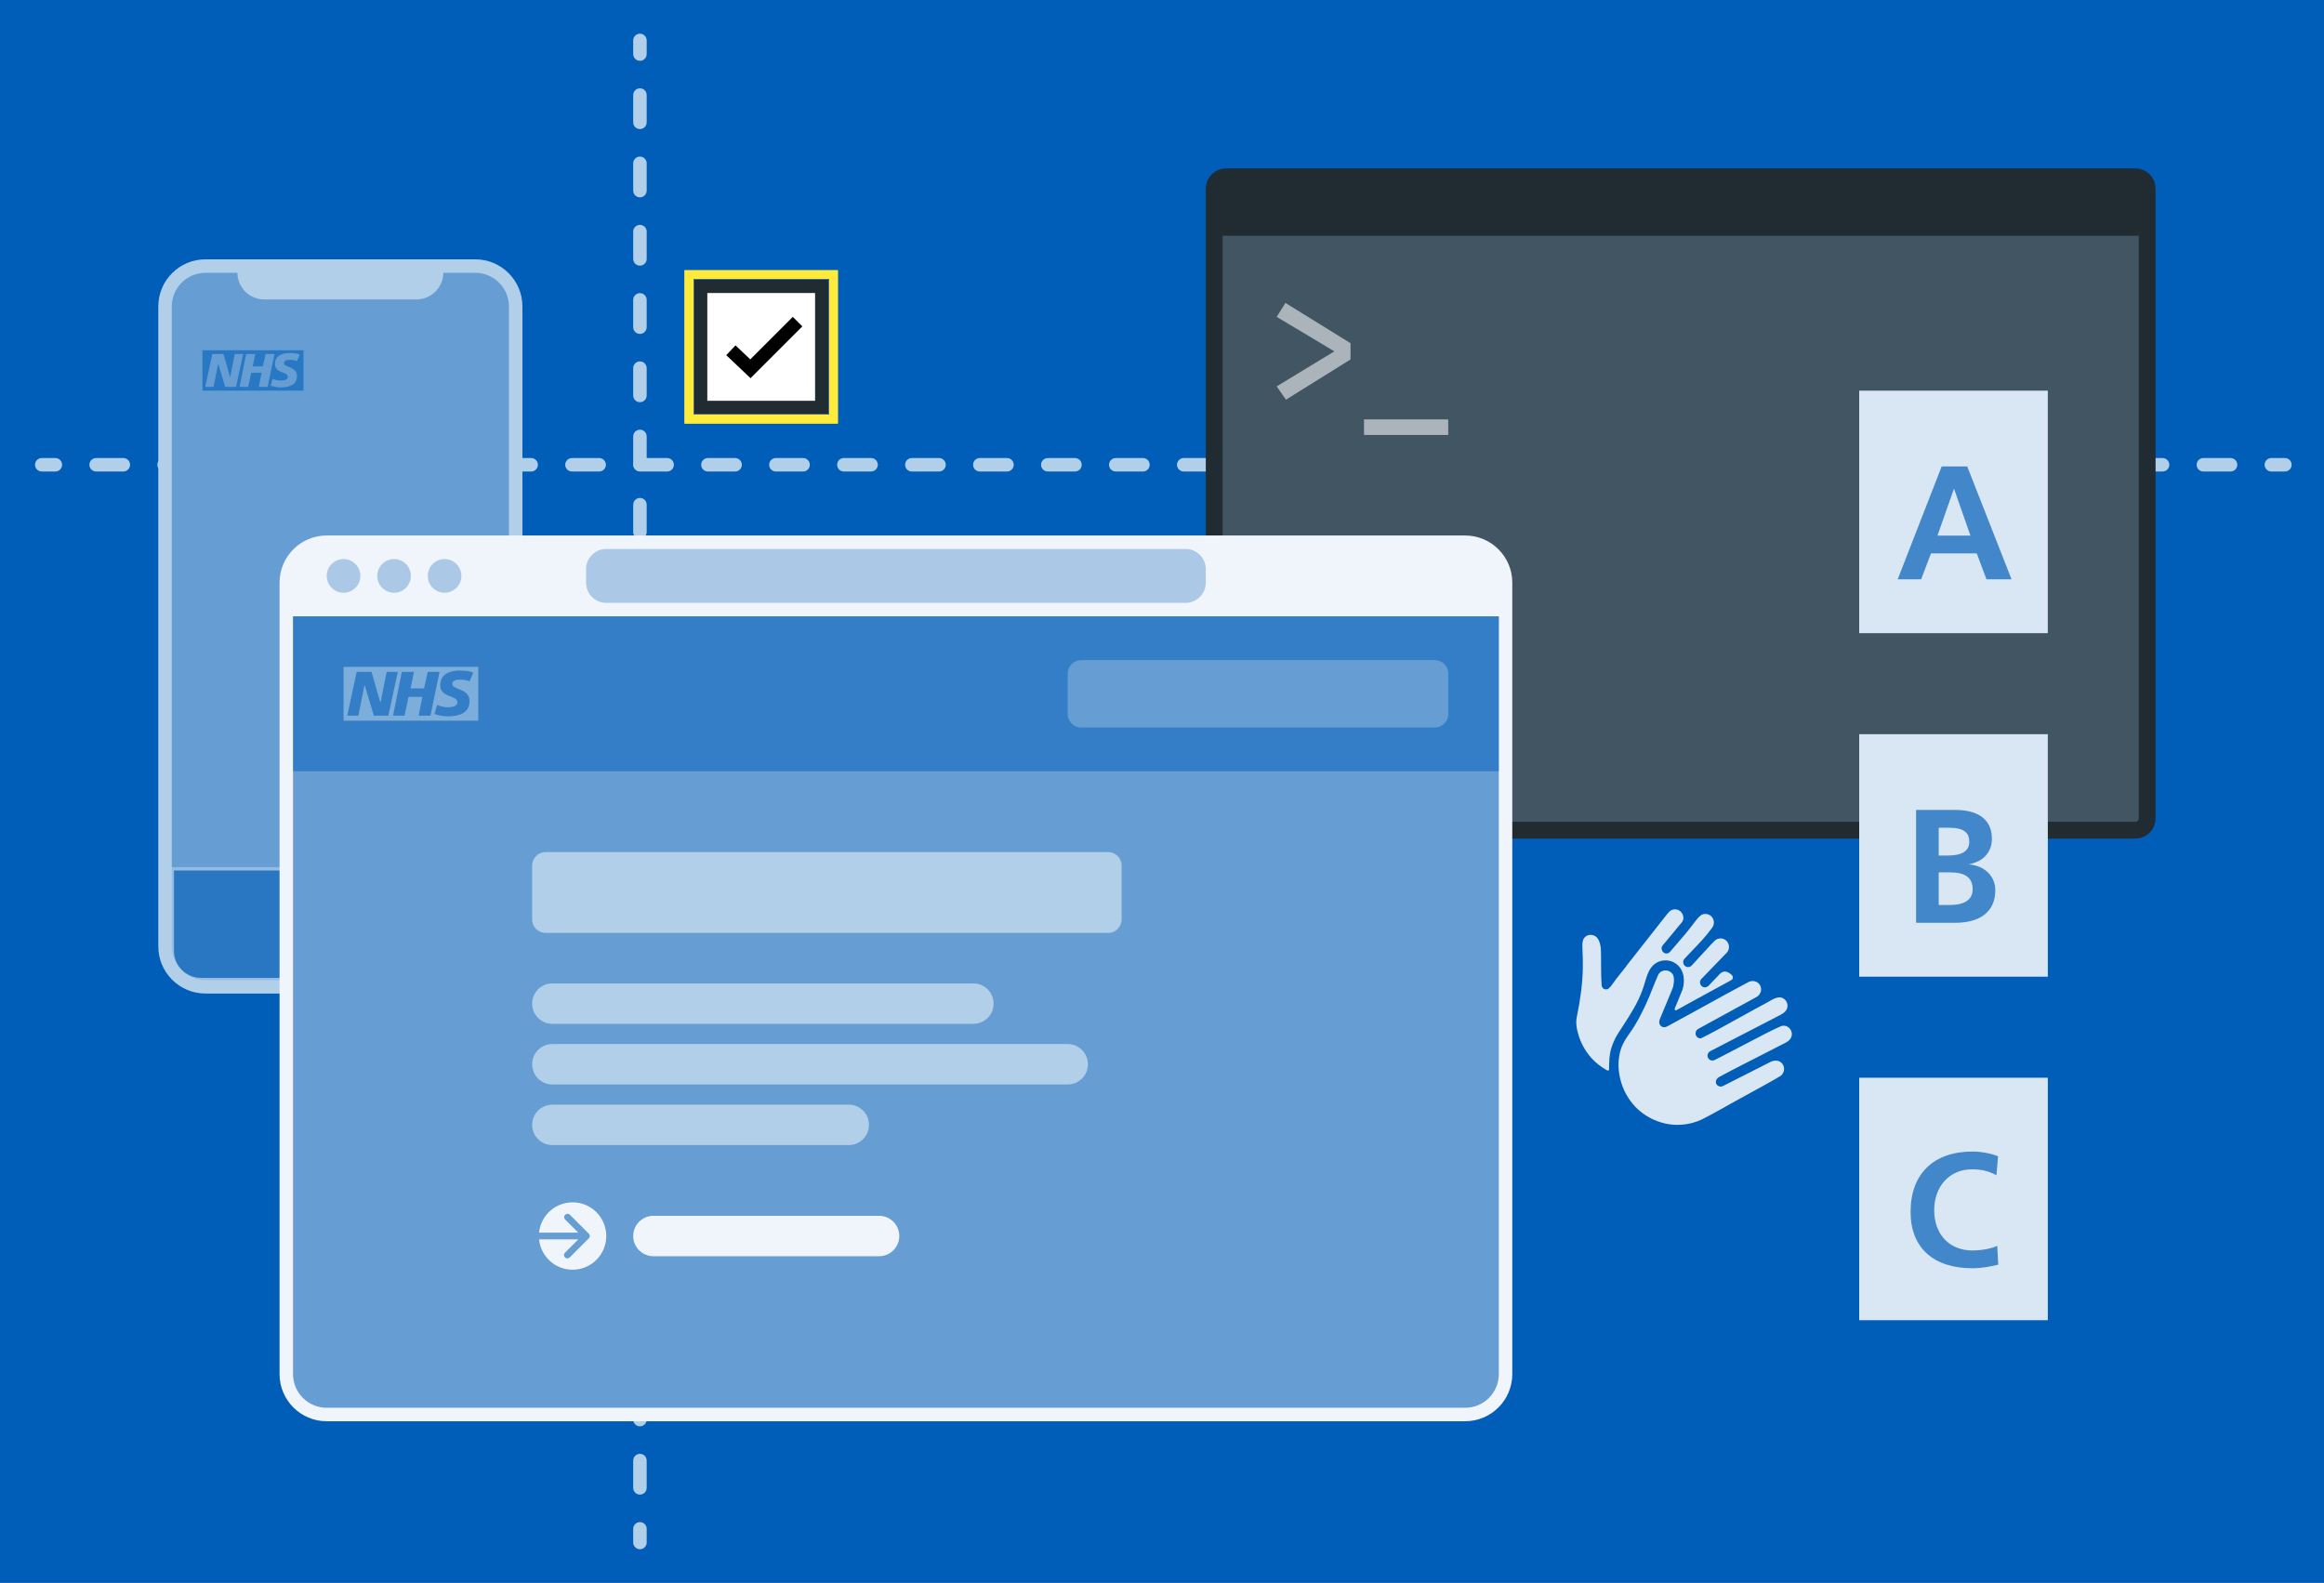
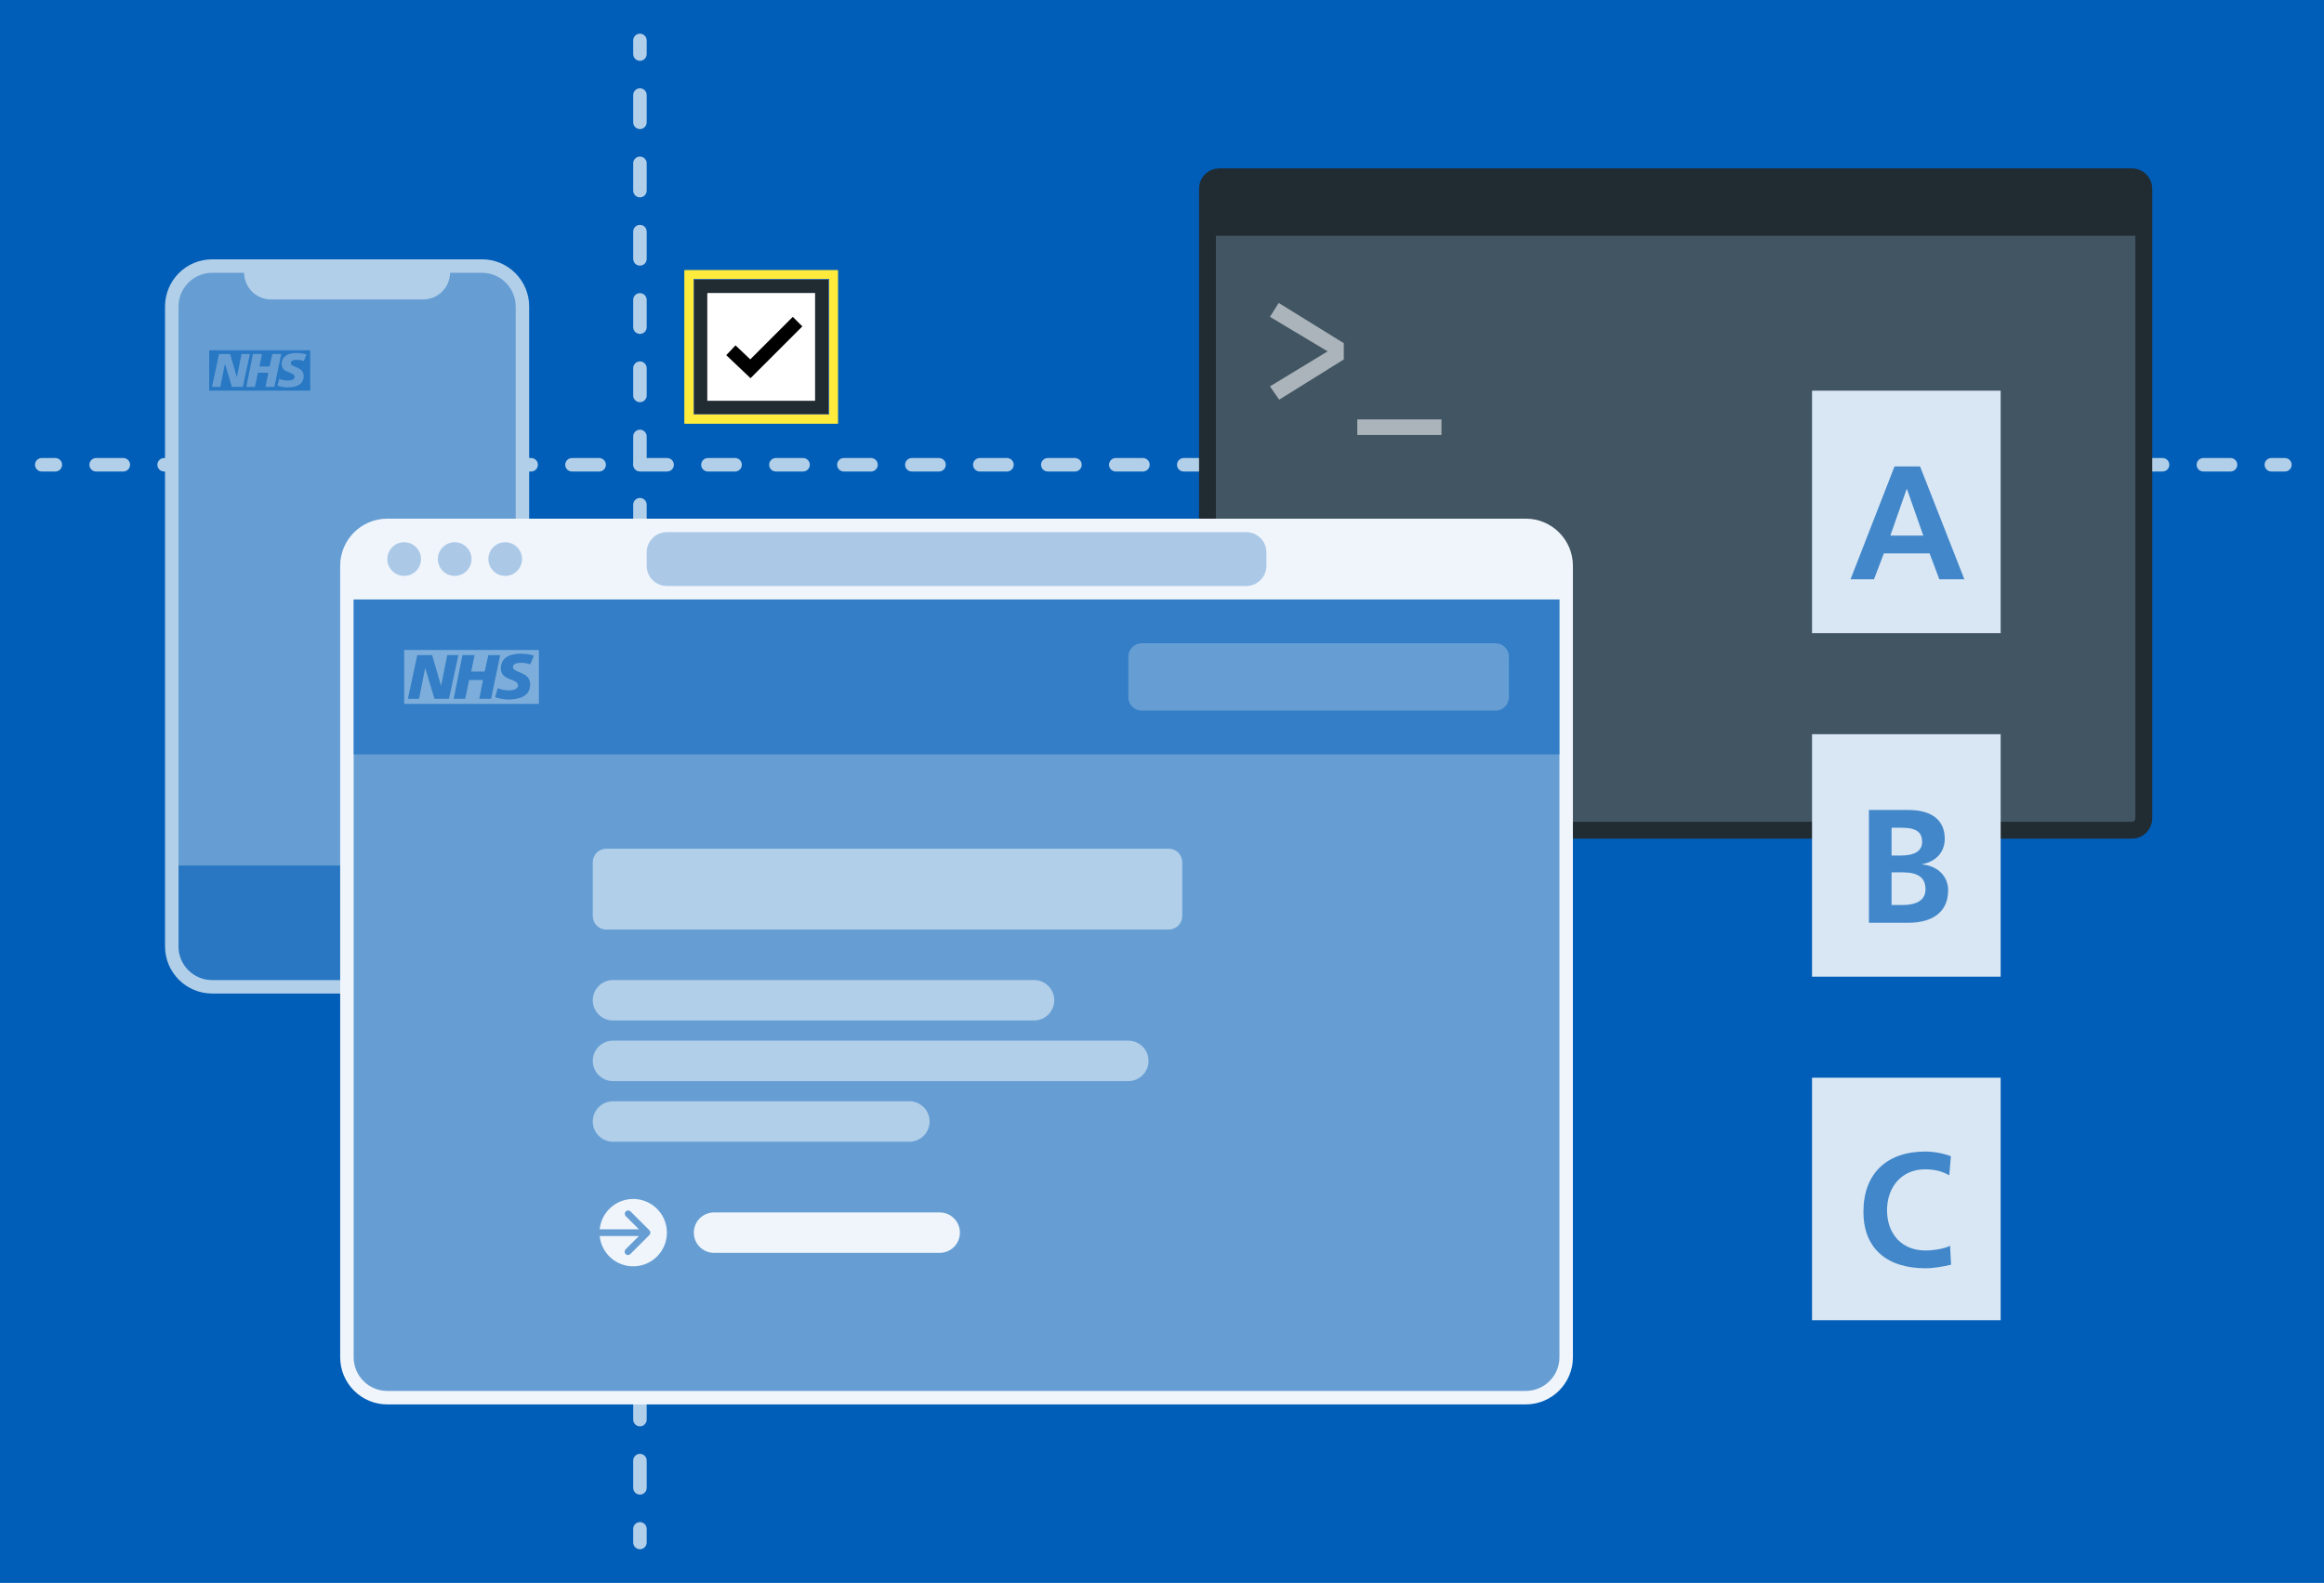
<svg xmlns="http://www.w3.org/2000/svg" width="690" height="470" viewBox="0 0 690 470" fill="none">
  <rect width="690" height="470" fill="#005EB8" />
  <path d="M16.435 136C17.539 136 18.435 136.895 18.435 138C18.435 139.105 17.539 140 16.435 140H12.398C11.294 140 10.398 139.105 10.398 138C10.398 136.895 11.294 136 12.398 136H16.435ZM36.616 136C37.721 136 38.616 136.895 38.616 138C38.616 139.105 37.721 140 36.616 140H28.544C27.439 140 26.544 139.105 26.544 138C26.544 136.895 27.439 136 28.544 136H36.616ZM56.799 136C57.903 136 58.799 136.896 58.799 138C58.799 139.104 57.903 140 56.799 140H48.726C47.621 140 46.726 139.105 46.726 138C46.726 136.895 47.621 136 48.726 136H56.799ZM76.981 136C78.085 136 78.981 136.896 78.981 138C78.981 139.104 78.085 140 76.981 140H68.907C67.803 140 66.907 139.104 66.907 138C66.907 136.896 67.803 136 68.907 136H76.981ZM97.162 136C98.267 136 99.162 136.895 99.162 138C99.162 139.105 98.267 140 97.162 140H89.089C87.984 140 87.089 139.104 87.089 138C87.089 136.896 87.984 136 89.089 136H97.162ZM117.344 136C118.448 136 119.344 136.895 119.344 138C119.344 139.105 118.448 140 117.344 140H109.271C108.167 140 107.271 139.105 107.271 138C107.271 136.895 108.167 136 109.271 136H117.344ZM137.525 136C138.63 136 139.525 136.895 139.525 138C139.525 139.105 138.63 140 137.525 140H129.453C128.349 140 127.453 139.105 127.453 138C127.453 136.895 128.349 136 129.453 136H137.525ZM157.708 136C158.812 136 159.708 136.896 159.708 138C159.708 139.104 158.812 140 157.708 140H149.635C148.53 140 147.635 139.105 147.635 138C147.635 136.895 148.53 136 149.635 136H157.708ZM177.89 136C178.994 136 179.89 136.896 179.89 138C179.89 139.104 178.994 140 177.89 140H169.816C168.712 140 167.816 139.104 167.816 138C167.816 136.896 168.712 136 169.816 136H177.89ZM198.071 136C199.176 136 200.071 136.895 200.071 138C200.071 139.105 199.176 140 198.071 140H189.998C188.894 140 187.998 139.104 187.998 138C187.998 136.896 188.894 136 189.998 136H198.071ZM218.253 136C219.357 136 220.253 136.895 220.253 138C220.253 139.105 219.357 140 218.253 140H210.181C209.076 140 208.181 139.105 208.181 138C208.181 136.895 209.076 136 210.181 136H218.253ZM238.435 136C239.539 136 240.435 136.895 240.435 138C240.435 139.105 239.539 140 238.435 140H230.362C229.258 140 228.362 139.105 228.362 138C228.362 136.895 229.258 136 230.362 136H238.435ZM258.616 136C259.721 136 260.616 136.895 260.616 138C260.616 139.105 259.721 140 258.616 140H250.544C249.439 140 248.544 139.105 248.544 138C248.544 136.895 249.439 136 250.544 136H258.616ZM278.799 136C279.903 136 280.799 136.896 280.799 138C280.799 139.104 279.903 140 278.799 140L270.726 140C269.621 140 268.726 139.105 268.726 138C268.726 136.895 269.621 136 270.726 136L278.799 136ZM298.98 136C300.085 136 300.98 136.896 300.98 138C300.98 139.104 300.085 140 298.98 140H290.907C289.803 140 288.907 139.104 288.907 138C288.907 136.896 289.803 136 290.907 136H298.98ZM319.162 136C320.267 136 321.162 136.895 321.162 138C321.162 139.105 320.267 140 319.162 140H311.089C309.984 140 309.089 139.104 309.089 138C309.089 136.896 309.984 136 311.089 136H319.162ZM339.344 136C340.448 136 341.344 136.895 341.344 138C341.344 139.105 340.448 140 339.344 140H331.271C330.167 140 329.271 139.105 329.271 138C329.271 136.895 330.167 136 331.271 136H339.344ZM359.525 136C360.63 136 361.525 136.895 361.525 138C361.525 139.105 360.63 140 359.525 140H351.453C350.349 140 349.453 139.105 349.453 138C349.453 136.895 350.349 136 351.453 136H359.525ZM379.708 136C380.812 136 381.708 136.896 381.708 138C381.708 139.104 380.812 140 379.708 140H371.635C370.53 140 369.635 139.105 369.635 138C369.635 136.895 370.53 136 371.635 136H379.708ZM399.89 136C400.994 136 401.89 136.896 401.89 138C401.89 139.104 400.994 140 399.89 140H391.816C390.712 140 389.816 139.104 389.816 138C389.816 136.896 390.712 136 391.816 136H399.89ZM420.071 136C421.176 136 422.071 136.895 422.071 138C422.071 139.105 421.176 140 420.071 140H411.998C410.894 140 409.998 139.104 409.998 138C409.998 136.896 410.894 136 411.998 136H420.071ZM440.253 136C441.358 136 442.253 136.895 442.253 138C442.253 139.105 441.358 140 440.253 140H432.181C431.076 140 430.181 139.105 430.181 138C430.181 136.895 431.076 136 432.181 136H440.253ZM460.435 136C461.539 136 462.435 136.895 462.435 138C462.435 139.105 461.539 140 460.435 140L452.362 140C451.258 140 450.362 139.105 450.362 138C450.362 136.895 451.258 136 452.362 136H460.435ZM480.616 136C481.721 136 482.616 136.895 482.616 138C482.616 139.105 481.721 140 480.616 140H472.544C471.439 140 470.544 139.105 470.544 138C470.544 136.895 471.439 136 472.544 136H480.616ZM500.799 136C501.903 136 502.799 136.896 502.799 138C502.799 139.104 501.903 140 500.799 140H492.726C491.621 140 490.726 139.105 490.726 138C490.726 136.895 491.621 136 492.726 136H500.799ZM520.98 136C522.085 136 522.98 136.895 522.98 138C522.98 139.105 522.085 140 520.98 140H512.907C511.803 140 510.907 139.104 510.907 138C510.907 136.896 511.803 136 512.907 136H520.98ZM541.162 136C542.267 136 543.162 136.895 543.162 138C543.162 139.105 542.267 140 541.162 140H533.09C531.985 140 531.09 139.105 531.09 138C531.09 136.895 531.985 136 533.09 136H541.162ZM561.344 136C562.448 136 563.344 136.895 563.344 138C563.344 139.105 562.448 140 561.344 140H553.271C552.167 140 551.271 139.105 551.271 138C551.271 136.895 552.167 136 553.271 136H561.344ZM581.525 136C582.63 136 583.525 136.895 583.525 138C583.525 139.105 582.63 140 581.525 140H573.453C572.349 140 571.453 139.105 571.453 138C571.453 136.895 572.349 136 573.453 136H581.525ZM601.708 136C602.812 136 603.708 136.896 603.708 138C603.708 139.104 602.812 140 601.708 140H593.635C592.53 140 591.635 139.105 591.635 138C591.635 136.895 592.53 136 593.635 136H601.708ZM621.89 136C622.994 136 623.89 136.896 623.89 138C623.89 139.104 622.994 140 621.89 140H613.816C612.712 140 611.816 139.104 611.816 138C611.816 136.896 612.712 136 613.816 136H621.89ZM642.071 136C643.176 136 644.071 136.895 644.071 138C644.071 139.105 643.176 140 642.071 140H633.998C632.894 140 631.998 139.104 631.998 138C631.998 136.896 632.894 136 633.998 136H642.071ZM662.253 136C663.357 136 664.253 136.895 664.253 138C664.253 139.105 663.357 140 662.253 140H654.181C653.076 140 652.181 139.105 652.181 138C652.181 136.895 653.076 136 654.181 136H662.253ZM678.398 136C679.503 136 680.398 136.895 680.398 138C680.398 139.105 679.503 140 678.398 140H674.362C673.258 140 672.362 139.105 672.362 138C672.362 136.895 673.258 136 674.362 136H678.398Z" fill="#B2CFE9" />
  <path d="M192 16.055C192 17.159 191.105 18.055 190 18.055C188.895 18.055 188 17.159 188 16.055L188 12C188 10.895 188.895 10 190 10C191.105 10 192 10.895 192 12L192 16.055ZM192 36.327C192 37.432 191.105 38.327 190 38.327C188.895 38.327 188 37.432 188 36.327L188 28.218C188 27.113 188.896 26.218 190 26.218C191.104 26.218 192 27.113 192 28.218L192 36.327ZM192 56.6C192 57.704 191.105 58.6 190 58.6C188.895 58.6 188 57.704 188 56.6L188 48.491C188 47.387 188.895 46.491 190 46.491C191.105 46.491 192 47.387 192 48.491L192 56.6ZM192 76.873C192 77.978 191.104 78.873 190 78.873C188.896 78.873 188 77.978 188 76.873L188 68.764C188 67.659 188.895 66.764 190 66.764C191.105 66.764 192 67.659 192 68.764L192 76.873ZM192 97.145C192 98.25 191.105 99.145 190 99.145C188.895 99.145 188 98.25 188 97.145L188 89.036C188 87.932 188.896 87.036 190 87.036C191.104 87.036 192 87.932 192 89.036L192 97.145ZM192 117.418C192 118.523 191.105 119.418 190 119.418C188.895 119.418 188 118.523 188 117.418L188 109.31C188 108.205 188.895 107.31 190 107.31C191.105 107.31 192 108.205 192 109.31L192 117.418ZM192 137.69C192 138.795 191.105 139.69 190 139.69C188.895 139.69 188 138.795 188 137.69L188 129.582C188 128.477 188.895 127.582 190 127.582C191.105 127.582 192 128.477 192 129.582L192 137.69ZM192 157.964C192 159.068 191.104 159.964 190 159.964C188.896 159.964 188 159.068 188 157.964L188 149.854C188 148.75 188.895 147.854 190 147.854C191.105 147.854 192 148.75 192 149.854L192 157.964ZM192 178.236C192 179.341 191.105 180.236 190 180.236C188.895 180.236 188 179.341 188 178.236L188 170.127C188 169.023 188.896 168.127 190 168.127C191.104 168.127 192 169.023 192 170.127L192 178.236ZM192 198.509C192 199.613 191.105 200.509 190 200.509C188.895 200.509 188 199.613 188 198.509L188 190.4C188 189.296 188.895 188.4 190 188.4C191.105 188.4 192 189.296 192 190.4L192 198.509ZM192 218.782C192 219.887 191.104 220.782 190 220.782C188.896 220.782 188 219.887 188 218.782L188 210.673C188 209.568 188.895 208.673 190 208.673C191.105 208.673 192 209.568 192 210.673L192 218.782ZM192 239.055C192 240.159 191.105 241.055 190 241.055C188.895 241.055 188 240.159 188 239.055L188 230.945C188 229.841 188.895 228.945 190 228.945C191.105 228.945 192 229.841 192 230.945L192 239.055ZM192 259.327C192 260.432 191.105 261.327 190 261.327C188.895 261.327 188 260.432 188 259.327L188 251.218C188 250.113 188.896 249.218 190 249.218C191.104 249.218 192 250.113 192 251.218L192 259.327ZM192 279.6C192 280.704 191.105 281.6 190 281.6C188.895 281.6 188 280.704 188 279.6L188 271.491C188 270.387 188.895 269.491 190 269.491C191.105 269.491 192 270.387 192 271.491L192 279.6ZM192 299.873C192 300.977 191.104 301.873 190 301.873C188.896 301.873 188 300.977 188 299.873L188 291.764C188 290.659 188.895 289.764 190 289.764C191.105 289.764 192 290.659 192 291.764L192 299.873ZM192 320.146C192 321.25 191.105 322.146 190 322.146C188.895 322.146 188 321.25 188 320.146L188 312.036C188 310.932 188.895 310.036 190 310.036C191.104 310.036 192 310.932 192 312.036L192 320.146ZM192 340.418C192 341.523 191.105 342.418 190 342.418C188.895 342.418 188 341.523 188 340.418L188 332.31C188 331.205 188.895 330.31 190 330.31C191.105 330.31 192 331.205 192 332.31L192 340.418ZM192 360.691C192 361.796 191.104 362.691 190 362.691C188.896 362.691 188 361.796 188 360.691L188 352.582C188 351.477 188.895 350.582 190 350.582C191.105 350.582 192 351.477 192 352.582L192 360.691ZM192 380.964C192 382.068 191.104 382.964 190 382.964C188.895 382.964 188 382.068 188 380.964L188 372.854C188 371.75 188.895 370.854 190 370.854C191.105 370.854 192 371.75 192 372.854L192 380.964ZM192 401.236C192 402.341 191.105 403.236 190 403.236C188.895 403.236 188 402.341 188 401.236L188 393.127C188 392.023 188.896 391.127 190 391.127C191.104 391.127 192 392.023 192 393.127L192 401.236ZM192 421.509C192 422.613 191.105 423.509 190 423.509C188.895 423.509 188 422.613 188 421.509L188 413.4C188 412.296 188.895 411.4 190 411.4C191.105 411.4 192 412.296 192 413.4L192 421.509ZM192 441.782C192 442.887 191.104 443.782 190 443.782C188.896 443.782 188 442.887 188 441.782L188 433.673C188 432.568 188.895 431.673 190 431.673C191.105 431.673 192 432.568 192 433.673L192 441.782ZM192 458C192 459.105 191.105 460 190 460C188.895 460 188 459.105 188 458L188 453.945C188 452.841 188.895 451.945 190 451.945C191.104 451.945 192 452.841 192 453.945L192 458Z" fill="#B2CFE9" />
-   <rect x="49" y="79" width="104.108" height="214" rx="12" fill="#669ED4" stroke="#B2CFE9" stroke-width="4" stroke-linejoin="round" />
-   <path d="M90.109 116H60.109V104H90.109V116ZM85.985 104.825C83.811 104.825 81.636 105.575 81.636 108.125C81.636 110.9 85.46 110.301 85.461 111.875C85.461 112.85 84.185 113 83.36 113C82.536 113 81.486 112.775 80.961 112.476L80.36 114.5C81.185 114.8 82.385 115.025 83.36 115.025C85.685 115.025 88.16 114.35 88.16 111.65C88.16 108.725 84.336 109.175 84.336 107.825C84.336 107 85.161 106.851 86.211 106.851C87.064 106.851 87.687 107.023 88.182 107.217L88.985 105.275C88.31 104.975 87.185 104.825 85.985 104.825ZM63.035 105.125L60.935 114.875H63.41L64.761 108.125H64.836L66.86 114.875H70.086L72.186 105.125H69.711L68.36 111.875H68.285L66.336 105.125H63.035ZM73.086 105.125L71.136 114.875H73.686L74.586 110.676H77.66L76.836 114.875H79.461L81.485 105.125H78.86L78.035 108.801H75.035L75.785 105.125H73.086Z" fill="#2978C3" />
-   <path opacity="0.6" d="M142.457 290.848L59.654 290.848C54.96 290.848 51.154 287.042 51.154 282.348L51.154 257.972L150.957 257.972L150.957 282.348C150.957 287.042 147.151 290.848 142.457 290.848Z" fill="#005EB8" stroke="#B2CFE9" />
-   <path d="M131.127 79.5V80.915C131.127 85.057 127.769 88.415 123.627 88.415H78.484C74.342 88.415 70.984 85.057 70.984 80.915V79.5H131.127Z" fill="#B2CFE9" stroke="#B2CFE9" />
-   <rect x="360.5" y="52.5" width="277" height="194" rx="3.5" fill="#425563" stroke="#212B32" stroke-width="5" stroke-linejoin="round" />
-   <rect x="361" y="54" width="276" height="16" fill="#212B32" />
-   <path opacity="0.7" d="M381.65 89.95L400.975 101.9V106.725L381.8 118.675L379.05 114.725L396.175 104.325L379.05 94.075L381.65 89.95ZM404.98 129.15V124.525H429.98V129.15H404.98Z" fill="#D8DDE0" />
-   <rect x="85" y="161" width="362" height="259" rx="12" fill="#669ED4" stroke="#F0F5FB" stroke-width="4" stroke-linejoin="round" />
-   <path d="M447 183L85 183L85 169C85 164.582 88.582 161 93 161L439 161C443.418 161 447 164.582 447 169L447 183Z" fill="#F0F5FB" />
-   <rect x="174" y="163" width="184" height="16" rx="6" fill="#669ED4" fill-opacity="0.5" />
-   <circle cx="102" cy="171" r="5" fill="#669ED4" fill-opacity="0.5" />
-   <circle cx="117" cy="171" r="5" fill="#669ED4" fill-opacity="0.5" />
-   <circle cx="132" cy="171" r="5" fill="#669ED4" fill-opacity="0.5" />
-   <rect opacity="0.5" x="87" y="183" width="358" height="46" fill="#005EB8" />
-   <path d="M142 214H102V198H142V214ZM136.5 199.101C133.6 199.101 130.7 200.1 130.7 203.5C130.7 207.2 135.8 206.4 135.801 208.5C135.801 209.8 134.1 210 133 210C131.9 210 130.501 209.701 129.801 209.301L129 212C130.1 212.4 131.7 212.7 133 212.7C136.1 212.7 139.4 211.8 139.4 208.2C139.4 204.301 134.301 204.9 134.301 203.101C134.301 202.001 135.401 201.801 136.801 201.801C137.938 201.801 138.769 202.03 139.428 202.288L140.5 199.7C139.6 199.3 138.1 199.101 136.5 199.101ZM105.9 199.5L103.101 212.5H106.4L108.2 203.5H108.301L111 212.5H115.301L118.101 199.5H114.801L113 208.5H112.9L110.301 199.5H105.9ZM119.301 199.5L116.7 212.5H120.101L121.301 206.9H125.4L124.301 212.5H127.801L130.5 199.5H127L125.9 204.4H121.9L122.9 199.5H119.301Z" fill="#7DADDA" />
-   <rect x="158" y="253" width="175" height="24" rx="4" fill="#B2CFE9" />
-   <rect x="317" y="196" width="113" height="20" rx="4" fill="#669ED4" />
-   <rect x="158" y="292" width="137" height="12" rx="6" fill="#B2CFE9" />
-   <rect x="158" y="310" width="165" height="12" rx="6" fill="#B2CFE9" />
-   <rect x="158" y="328" width="100" height="12" rx="6" fill="#B2CFE9" />
-   <rect opacity="0.9" x="188" y="361" width="79" height="12" rx="6" fill="white" />
+   <rect x="51" y="79" width="104.108" height="214" rx="12" fill="#669ED4" stroke="#B2CFE9" stroke-width="4" stroke-linejoin="round" />
+   <path d="M92.109 116H62.109V104H92.109V116ZM87.985 104.825C85.811 104.825 83.636 105.575 83.636 108.125C83.636 110.9 87.46 110.301 87.461 111.875C87.461 112.85 86.185 113 85.36 113C84.536 113 83.486 112.775 82.961 112.476L82.36 114.5C83.185 114.8 84.385 115.025 85.36 115.025C87.685 115.025 90.16 114.35 90.16 111.65C90.16 108.725 86.336 109.175 86.336 107.825C86.336 107 87.161 106.851 88.211 106.851C89.064 106.851 89.687 107.023 90.182 107.217L90.985 105.275C90.31 104.975 89.185 104.825 87.985 104.825ZM65.035 105.125L62.935 114.875H65.41L66.761 108.125H66.836L68.86 114.875H72.086L74.186 105.125H71.711L70.36 111.875H70.285L68.336 105.125H65.035ZM75.086 105.125L73.136 114.875H75.686L76.586 110.676H79.66L78.836 114.875H81.461L83.485 105.125H80.86L80.035 108.801H77.035L77.785 105.125H75.086Z" fill="#2978C3" />
+   <path opacity="0.6" d="M153 281C153 286.523 148.523 291 143 291L63 291C57.477 291 53 286.523 53 281L53 257L153 257L153 281Z" fill="#005EB8" />
+   <path d="M133.127 79.5V80.915C133.127 85.057 129.769 88.415 125.627 88.415H80.484C76.342 88.415 72.984 85.057 72.984 80.915V79.5H133.127Z" fill="#B2CFE9" stroke="#B2CFE9" />
+   <rect x="358.5" y="52.5" width="278" height="194" rx="3.5" fill="#425563" stroke="#212B32" stroke-width="5" stroke-linejoin="round" />
+   <rect x="359" y="54" width="276" height="16" fill="#212B32" />
+   <path opacity="0.7" d="M379.65 89.95L398.975 101.9V106.725L379.8 118.675L377.05 114.725L394.175 104.325L377.05 94.075L379.65 89.95ZM402.98 129.15V124.525H427.98V129.15H402.98Z" fill="#D8DDE0" />
+   <rect x="103" y="156" width="362" height="259" rx="12" fill="#669ED4" stroke="#F0F5FB" stroke-width="4" stroke-linejoin="round" />
+   <path d="M465 178L103 178L103 164C103 159.582 106.582 156 111 156L457 156C461.418 156 465 159.582 465 164L465 178Z" fill="#F0F5FB" />
+   <rect x="192" y="158" width="184" height="16" rx="6" fill="#669ED4" fill-opacity="0.5" />
+   <circle cx="120" cy="166" r="5" fill="#669ED4" fill-opacity="0.5" />
+   <circle cx="135" cy="166" r="5" fill="#669ED4" fill-opacity="0.5" />
+   <circle cx="150" cy="166" r="5" fill="#669ED4" fill-opacity="0.5" />
+   <rect opacity="0.5" x="105" y="178" width="358" height="46" fill="#005EB8" />
+   <path d="M160 209H120V193H160V209ZM154.5 194.101C151.6 194.101 148.7 195.1 148.7 198.5C148.7 202.2 153.8 201.4 153.801 203.5C153.801 204.8 152.1 205 151 205C149.9 205 148.501 204.701 147.801 204.301L147 207C148.1 207.4 149.7 207.7 151 207.7C154.1 207.7 157.4 206.8 157.4 203.2C157.4 199.301 152.301 199.9 152.301 198.101C152.301 197.001 153.401 196.801 154.801 196.801C155.938 196.801 156.769 197.03 157.428 197.288L158.5 194.7C157.6 194.3 156.1 194.101 154.5 194.101ZM123.9 194.5L121.101 207.5H124.4L126.2 198.5H126.301L129 207.5H133.301L136.101 194.5H132.801L131 203.5H130.9L128.301 194.5H123.9ZM137.301 194.5L134.7 207.5H138.101L139.301 201.9H143.4L142.301 207.5H145.801L148.5 194.5H145L143.9 199.4H139.9L140.9 194.5H137.301Z" fill="#7DADDA" />
+   <rect x="176" y="252" width="175" height="24" rx="4" fill="#B2CFE9" />
+   <rect x="335" y="191" width="113" height="20" rx="4" fill="#669ED4" />
+   <rect x="176" y="291" width="137" height="12" rx="6" fill="#B2CFE9" />
+   <rect x="176" y="309" width="165" height="12" rx="6" fill="#B2CFE9" />
+   <rect x="176" y="327" width="100" height="12" rx="6" fill="#B2CFE9" />
+   <rect opacity="0.9" x="206" y="360" width="79" height="12" rx="6" fill="white" />
  <g opacity="0.9">
-     <path d="M170.001 357C167.522 357 165.131 357.921 163.292 359.584C161.454 361.247 160.299 363.533 160.051 366H171.691L167.741 362.05C167.577 361.859 167.491 361.613 167.501 361.361C167.511 361.109 167.615 360.871 167.793 360.692C167.971 360.514 168.21 360.41 168.462 360.4C168.713 360.391 168.959 360.476 169.151 360.64L174.811 366.29C174.905 366.383 174.979 366.494 175.03 366.615C175.08 366.737 175.107 366.868 175.107 367C175.107 367.132 175.08 367.263 175.03 367.385C174.979 367.506 174.905 367.617 174.811 367.71L169.151 373.36C168.963 373.546 168.71 373.651 168.446 373.651C168.182 373.651 167.928 373.546 167.741 373.36C167.555 373.173 167.45 372.919 167.45 372.655C167.45 372.391 167.555 372.137 167.741 371.95L171.691 368H160.051C160.244 369.925 160.992 371.753 162.204 373.262C163.416 374.771 165.04 375.896 166.878 376.5C168.716 377.104 170.691 377.162 172.561 376.667C174.432 376.171 176.119 375.143 177.417 373.708C178.715 372.273 179.569 370.492 179.875 368.581C180.181 366.67 179.926 364.712 179.141 362.943C178.356 361.174 177.074 359.671 175.452 358.616C173.83 357.562 171.936 357 170.001 357V357Z" fill="white" />
+     <path d="M188.001 356C185.522 356 183.131 356.921 181.292 358.584C179.454 360.247 178.299 362.533 178.051 365H189.691L185.741 361.05C185.577 360.859 185.491 360.613 185.501 360.361C185.511 360.109 185.615 359.871 185.793 359.692C185.971 359.514 186.21 359.41 186.462 359.4C186.713 359.391 186.959 359.476 187.151 359.64L192.811 365.29C192.905 365.383 192.979 365.494 193.03 365.615C193.08 365.737 193.107 365.868 193.107 366C193.107 366.132 193.08 366.263 193.03 366.385C192.979 366.506 192.905 366.617 192.811 366.71L187.151 372.36C186.963 372.546 186.71 372.651 186.446 372.651C186.182 372.651 185.928 372.546 185.741 372.36C185.555 372.173 185.45 371.919 185.45 371.655C185.45 371.391 185.555 371.137 185.741 370.95L189.691 367H178.051C178.244 368.925 178.992 370.753 180.204 372.262C181.416 373.771 183.04 374.896 184.878 375.5C186.716 376.104 188.691 376.162 190.561 375.667C192.432 375.171 194.119 374.143 195.417 372.708C196.715 371.273 197.569 369.492 197.875 367.581C198.181 365.67 197.926 363.712 197.141 361.943C196.356 360.174 195.074 358.671 193.452 357.616C191.83 356.562 189.936 356 188.001 356V356Z" fill="white" />
  </g>
-   <rect x="552" y="116" width="56" height="72" fill="#D9E7F4" />
-   <path opacity="0.7" d="M597.224 172H589.784L586.904 164.32H573.32L570.392 172H563.432L576.488 138.496H584.072L597.224 172ZM585.032 159.04L580.184 145.216H580.088L575.24 159.04H585.032Z" fill="#005EB8" />
-   <rect x="552" y="218" width="56" height="72" fill="#D9E7F4" />
-   <path opacity="0.7" d="M580.456 274H568.888V240.496H580.6C587.416 240.496 591.4 243.424 591.4 249.04C591.4 252.928 588.904 255.808 584.728 256.576V256.672C589.384 257.104 592.408 260.272 592.408 264.304C592.408 270.88 587.704 274 580.456 274ZM575.608 254.032H578.248C582.664 254.032 584.68 252.592 584.68 249.952C584.68 247.408 583.336 245.776 578.68 245.776H575.608V254.032ZM575.608 268.72H578.824C583.192 268.72 585.688 267.184 585.688 264.064C585.688 260.56 583.432 259.024 578.968 259.024H575.608V268.72Z" fill="#005EB8" />
-   <rect x="552" y="320" width="56" height="72" fill="#D9E7F4" />
-   <path opacity="0.7" d="M592.984 369.904L593.272 375.52C590.776 376.096 588.184 376.576 585.64 376.576C574.168 376.576 567.256 370.624 567.256 359.824C567.256 348.496 574.12 341.92 585.64 341.92C587.944 341.92 590.92 342.4 593.224 343.312L592.744 348.976C590.296 347.584 587.992 347.2 585.496 347.2C578.728 347.2 574.264 352.336 574.264 359.344C574.264 366.4 578.68 371.296 585.64 371.296C587.992 371.296 591.208 370.816 592.984 369.904Z" fill="#005EB8" />
-   <path opacity="0.85" d="M497.31 270C497.848 270 498.367 270.177 498.807 270.508C499.466 271.018 499.849 271.861 499.805 272.711C499.77 273.423 499.285 273.965 498.771 274.54C498.614 274.716 498.452 274.898 498.303 275.086C497.288 276.359 496.22 277.63 495.188 278.859C494.682 279.461 494.158 280.084 493.647 280.7L493.64 280.708L493.634 280.717C493.379 281.062 493.28 281.442 493.347 281.815C493.418 282.206 493.595 282.531 493.88 282.782C494.131 283.002 494.459 283.122 494.802 283.122C494.835 283.122 494.914 283.122 495.004 283.083C495.361 283.029 495.67 282.848 495.881 282.568L497.201 281.029L497.533 280.641L500.213 277.515C500.909 276.704 501.565 275.847 502.2 275.018C502.629 274.457 503.072 273.877 503.522 273.318L503.629 273.184C504.212 272.459 504.815 271.708 505.635 271.466C505.862 271.399 506.097 271.366 506.334 271.366C506.903 271.366 507.466 271.562 507.916 271.921C508.951 272.744 509.164 274.3 508.392 275.389C506.663 277.838 504.514 280.074 502.436 282.236C501.66 283.043 500.86 283.877 500.096 284.706L500.092 284.711L500.088 284.716C499.833 285.014 499.716 285.389 499.753 285.806C499.791 286.187 499.977 286.549 500.262 286.802C500.513 287.022 500.842 287.143 501.185 287.143C501.615 287.143 502.005 286.97 502.275 286.663L508.246 280.182C508.258 280.17 508.273 280.156 508.291 280.143C508.495 279.984 508.691 279.795 508.818 279.636L508.884 279.551C508.906 279.533 508.937 279.505 508.964 279.474C509.443 278.937 510.128 278.629 510.843 278.629C511.462 278.629 512.052 278.86 512.507 279.278C512.994 279.726 513.291 280.354 513.341 281.044C513.361 281.681 513.175 282.269 512.804 282.748C512.766 282.782 512.733 282.817 512.704 282.849L505.098 290.717L505.09 290.724L505.083 290.733C504.828 291.031 504.711 291.406 504.748 291.823C504.788 292.219 504.954 292.544 505.257 292.819C505.508 293.039 505.837 293.159 506.18 293.159C506.908 293.159 507.407 292.595 507.808 292.142C507.895 292.044 507.978 291.951 508.057 291.87L508.234 291.688C508.772 291.134 509.33 290.561 509.868 289.986C509.946 289.904 510.023 289.82 510.1 289.735C510.593 289.195 511.103 288.637 511.777 288.506C511.888 288.485 512.002 288.474 512.116 288.474C512.792 288.474 513.557 288.866 514.212 289.55C514.428 289.776 514.529 290.09 514.483 290.389C514.444 290.653 514.292 290.871 514.059 290.998C514.041 291.007 500.758 298.271 500.188 298.583C500.142 298.609 500.105 298.636 500.076 298.658L500.07 298.662L497.723 299.943C497.668 299.973 497.61 299.989 497.554 299.989C497.438 299.989 497.324 299.924 497.256 299.821C497.209 299.75 497.167 299.636 497.227 299.487L499.522 293.883C499.537 293.848 499.549 293.811 499.56 293.775C500.257 291.468 500.201 288.113 497.752 286.246C496.808 285.527 495.694 285.147 494.528 285.147C494.267 285.147 494.002 285.166 493.738 285.204C492.314 285.415 491.065 286.167 490.224 287.316C489.308 288.528 488.834 290.142 488.375 291.702L488.335 291.842C488.107 292.582 487.835 293.442 487.551 294.207C486.131 298.016 484.065 301.201 481.878 304.573C481.333 305.413 480.769 306.281 480.224 307.15C479.94 307.602 479.681 308.075 479.457 308.554C478.892 309.757 478.281 311.197 478.028 312.765C477.862 313.795 477.77 314.85 477.757 315.901C477.757 315.943 477.755 316.016 477.751 316.115C477.741 316.443 477.725 316.993 477.731 317.522C477.733 317.648 477.677 317.733 477.63 317.781C477.562 317.852 477.47 317.891 477.377 317.891C477.322 317.891 477.268 317.878 477.217 317.849C476.25 317.329 475.322 316.708 474.459 316.005C471.823 313.869 469.865 311.014 468.796 307.755C468.234 305.986 467.72 303.906 468.175 301.88C469.294 296.405 469.858 291.822 469.946 287.457C469.986 285.518 469.907 283.561 469.828 281.667L469.824 281.572C469.76 280.02 469.802 278.677 470.954 277.942C471.359 277.703 471.812 277.577 472.265 277.577C472.466 277.577 472.663 277.602 472.86 277.654C473.994 277.925 474.657 278.736 475.078 280.367C475.33 281.345 475.336 282.348 475.344 283.41C475.344 283.567 475.345 283.723 475.348 283.879C475.357 284.664 475.358 285.461 475.359 286.233C475.359 286.696 475.36 287.159 475.363 287.621C475.37 289.082 475.417 290.563 475.506 292.15C475.522 292.455 475.544 292.832 475.729 293.171C475.935 293.547 476.338 293.771 476.807 293.771C477.058 293.771 477.298 293.705 477.503 293.582C477.594 293.526 477.688 293.452 477.782 293.361C478.284 292.876 478.701 292.278 479.104 291.7C479.317 291.395 479.517 291.107 479.729 290.838C480.126 290.329 480.538 289.81 480.937 289.306C481.196 288.979 481.455 288.653 481.709 288.332L482.839 286.898C482.912 286.809 482.975 286.709 483.022 286.605L495.097 271.263C495.097 271.263 495.102 271.256 495.112 271.248C495.195 271.175 495.264 271.1 495.322 271.019C495.739 270.472 496.321 270.121 496.962 270.028C497.078 270.011 497.197 270.002 497.314 270.002M494.494 288.139C495.183 288.139 495.82 288.401 496.292 288.877L496.304 288.889L496.316 288.899C497.044 289.514 497.105 290.955 496.917 292.106C496.824 292.773 496.739 293.17 496.478 293.766C496.15 294.562 495.571 295.957 494.956 297.432C494.229 299.18 493.477 300.987 492.989 302.177C492.765 302.651 492.314 303.622 492.967 304.462C493.241 304.814 493.623 305 494.073 305C494.461 305 494.897 304.857 495.301 304.597C496.055 304.185 497.518 303.386 498.825 302.674L500.593 301.707C501.517 301.204 503.143 300.309 505.026 299.272C510.005 296.533 516.821 292.783 519.232 291.535C519.6 291.373 519.984 291.291 520.373 291.291C521.573 291.291 522.819 292.128 522.877 293.73C522.912 294.615 522.307 295.628 521.502 296.036L521.497 296.039L521.492 296.041C520.618 296.52 518.115 297.889 515.196 299.486C511.543 301.484 507.239 303.84 504.66 305.252L504.654 305.255L504.648 305.259C504.567 305.308 504.485 305.35 504.406 305.391C504.159 305.521 503.904 305.654 503.696 305.945C503.359 306.421 503.311 307.008 503.567 307.515C503.815 308.005 504.304 308.31 504.844 308.31C504.873 308.31 504.902 308.31 504.932 308.308L505.001 308.304L505.063 308.275C507.179 307.305 512.416 304.402 517.036 301.841C520.076 300.156 522.7 298.701 524.01 298.03C524.37 297.847 524.738 297.634 525.127 297.408C526.086 296.854 527.077 296.281 527.955 296.162C528.077 296.143 528.199 296.134 528.32 296.134C529.169 296.134 529.966 296.626 530.4 297.42C530.833 298.214 530.819 299.132 530.363 299.878L530.36 299.883L530.357 299.888C529.906 300.678 528.948 301.174 528.1 301.612C527.963 301.683 527.829 301.752 527.707 301.817C526.066 302.649 520.255 305.658 515.127 308.313C512.352 309.749 509.701 311.123 507.843 312.082C507.614 312.199 507.375 312.352 507.187 312.678C506.906 313.157 506.89 313.691 507.145 314.147C507.404 314.611 507.894 314.899 508.423 314.899C508.687 314.899 508.954 314.825 509.195 314.683C511.441 313.562 514.385 312.015 517.234 310.517C521.918 308.056 526.76 305.511 528.869 304.661C529.107 304.585 529.349 304.547 529.587 304.547C530.455 304.547 531.267 305.06 531.705 305.886C532.13 306.69 532.094 307.618 531.607 308.369C531.308 308.836 530.765 309.304 530.224 309.56L530.218 309.564L530.211 309.567C529.252 310.071 527.188 311.123 524.796 312.34C520.154 314.702 513.795 317.937 510.453 319.759C509.798 320.103 509.4 320.73 509.436 321.354C509.468 321.894 509.822 322.33 510.407 322.553L510.415 322.557L510.423 322.559C510.58 322.611 510.728 322.635 510.876 322.635C511.247 322.635 511.547 322.477 511.865 322.31L511.964 322.258C513.797 321.332 516.515 319.951 519.143 318.615C521.891 317.219 524.486 315.9 525.546 315.368L525.554 315.364L525.563 315.36C526.054 315.081 526.659 314.922 527.222 314.922C527.67 314.922 528.313 315.021 528.836 315.496L528.842 315.501L528.848 315.506C529.399 315.967 529.709 316.657 529.701 317.401C529.692 318.178 529.334 318.925 528.745 319.401C527.177 320.407 523.092 322.641 519.142 324.802C516.318 326.347 513.398 327.944 511.396 329.094C510.778 329.425 510.099 329.801 509.381 330.199C507.999 330.964 506.571 331.756 505.349 332.353C503.478 333.24 501.5 333.773 499.468 333.937C498.999 333.979 498.52 334 498.044 334C492.679 334 487.371 331.334 484.193 327.039C480.874 322.648 479.688 316.645 481.172 311.749C481.519 310.605 482.045 309.501 482.827 308.275C483.129 307.802 483.471 307.303 483.939 306.657C485.81 304.067 487.304 301.093 488.637 298.266C489.356 296.742 489.984 295.156 490.591 293.623C491.13 292.262 491.688 290.854 492.303 289.506C492.688 288.663 493.527 288.139 494.495 288.139" fill="white" />
-   <g filter="url(#filter0_d_3624_2433)">
+   <rect x="538" y="116" width="56" height="72" fill="#D9E7F4" />
+   <path opacity="0.7" d="M583.224 172H575.784L572.904 164.32H559.32L556.392 172H549.432L562.488 138.496H570.072L583.224 172ZM571.032 159.04L566.184 145.216H566.088L561.24 159.04H571.032Z" fill="#005EB8" />
+   <rect x="538" y="218" width="56" height="72" fill="#D9E7F4" />
+   <path opacity="0.7" d="M566.456 274H554.888V240.496H566.6C573.416 240.496 577.4 243.424 577.4 249.04C577.4 252.928 574.904 255.808 570.728 256.576V256.672C575.384 257.104 578.408 260.272 578.408 264.304C578.408 270.88 573.704 274 566.456 274ZM561.608 254.032H564.248C568.664 254.032 570.68 252.592 570.68 249.952C570.68 247.408 569.336 245.776 564.68 245.776H561.608V254.032ZM561.608 268.72H564.824C569.192 268.72 571.688 267.184 571.688 264.064C571.688 260.56 569.432 259.024 564.968 259.024H561.608V268.72Z" fill="#005EB8" />
+   <rect x="538" y="320" width="56" height="72" fill="#D9E7F4" />
+   <path opacity="0.7" d="M578.984 369.904L579.272 375.52C576.776 376.096 574.184 376.576 571.64 376.576C560.168 376.576 553.256 370.624 553.256 359.824C553.256 348.496 560.12 341.92 571.64 341.92C573.944 341.92 576.92 342.4 579.224 343.312L578.744 348.976C576.296 347.584 573.992 347.2 571.496 347.2C564.728 347.2 560.264 352.336 560.264 359.344C560.264 366.4 564.68 371.296 571.64 371.296C573.992 371.296 577.208 370.816 578.984 369.904Z" fill="#005EB8" />
+   <g filter="url(#filter0_d_3635_2496)">
    <rect x="206" y="83" width="40" height="40" fill="white" />
    <rect x="208" y="85" width="36" height="36" stroke="#212B32" stroke-width="4" />
  </g>
  <path d="M217 104L222.797 109.5L236.797 95.5" stroke="black" stroke-width="4" />
  <defs>
-     <filter id="filter0_d_3624_2433" x="202" y="79" width="48" height="48" filterUnits="userSpaceOnUse" color-interpolation-filters="sRGB">
+     <filter id="filter0_d_3635_2496" x="202" y="79" width="48" height="48" filterUnits="userSpaceOnUse" color-interpolation-filters="sRGB">
      <feFlood flood-opacity="0" result="BackgroundImageFix" />
      <feColorMatrix in="SourceAlpha" type="matrix" values="0 0 0 0 0 0 0 0 0 0 0 0 0 0 0 0 0 0 127 0" result="hardAlpha" />
-       <feMorphology radius="4" operator="dilate" in="SourceAlpha" result="effect1_dropShadow_3624_2433" />
+       <feMorphology radius="4" operator="dilate" in="SourceAlpha" result="effect1_dropShadow_3635_2496" />
      <feOffset />
      <feComposite in2="hardAlpha" operator="out" />
      <feColorMatrix type="matrix" values="0 0 0 0 1 0 0 0 0 0.922 0 0 0 0 0.231 0 0 0 1 0" />
-       <feBlend mode="normal" in2="BackgroundImageFix" result="effect1_dropShadow_3624_2433" />
-       <feBlend mode="normal" in="SourceGraphic" in2="effect1_dropShadow_3624_2433" result="shape" />
+       <feBlend mode="normal" in2="BackgroundImageFix" result="effect1_dropShadow_3635_2496" />
+       <feBlend mode="normal" in="SourceGraphic" in2="effect1_dropShadow_3635_2496" result="shape" />
    </filter>
  </defs>
</svg>
